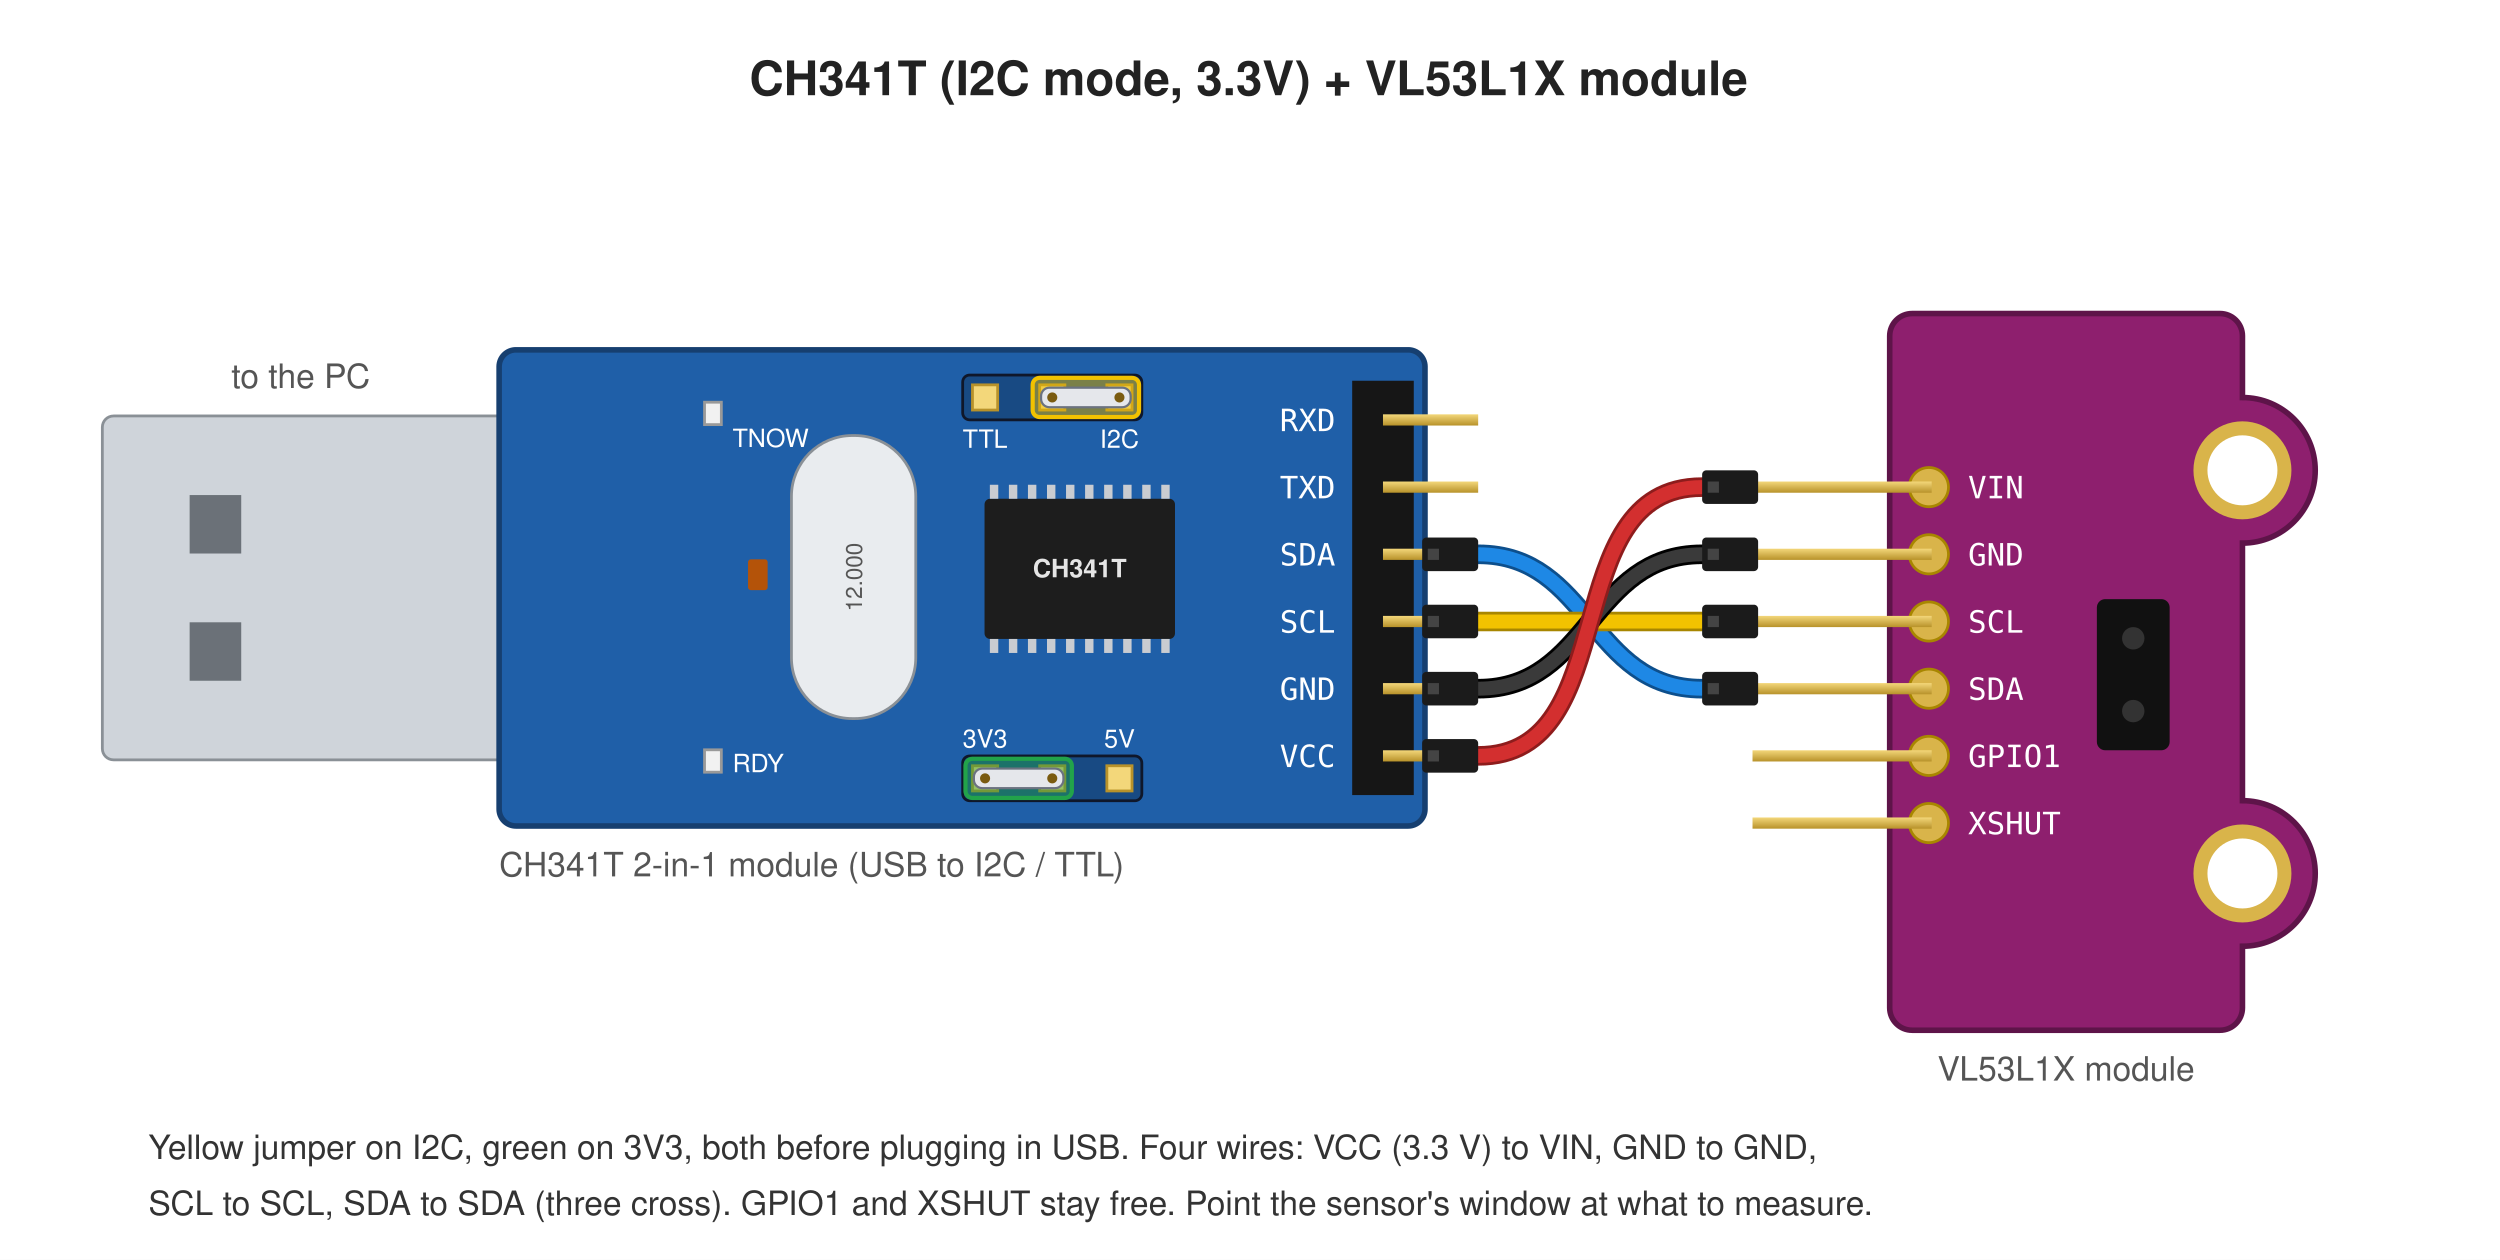
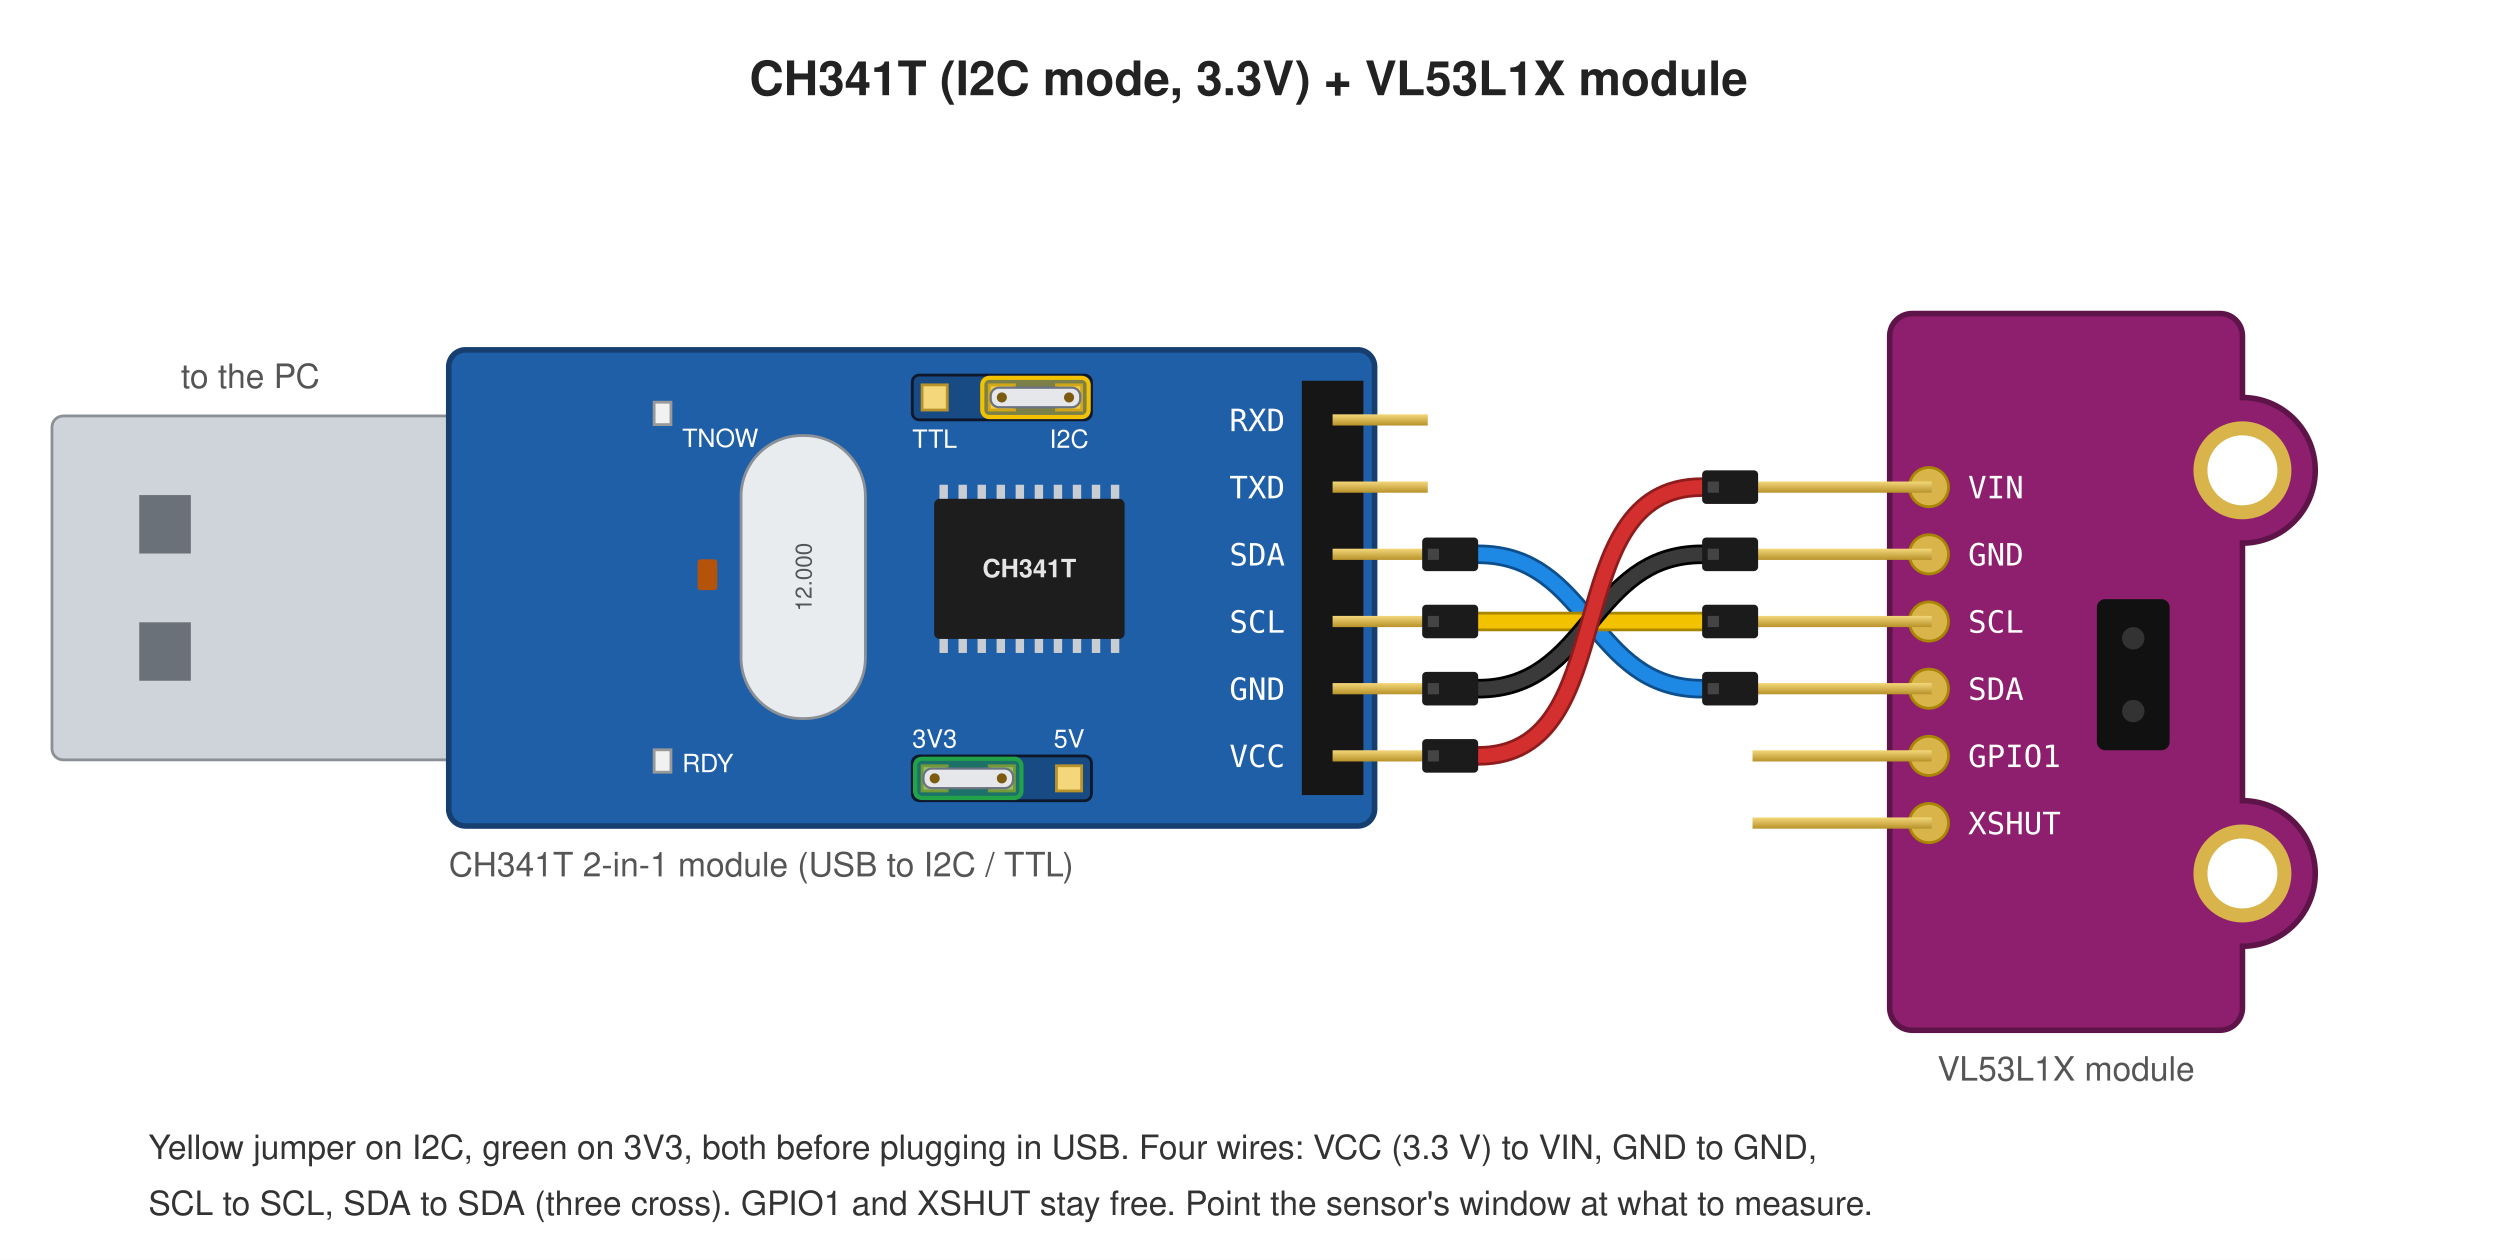
<svg xmlns="http://www.w3.org/2000/svg" viewBox="0 0 893 450" width="893" height="450" font-family="Helvetica, Arial, sans-serif">
  <style>@media (prefers-color-scheme: dark) { .bg { fill-opacity: 0.85 } }</style>
  <defs>
    <linearGradient id="metal" x1="0" y1="0" x2="0" y2="1">
      <stop offset="0" stop-color="#e9ecef" />
      <stop offset="0.5" stop-color="#b8bec5" />
      <stop offset="1" stop-color="#d9dde1" />
    </linearGradient>
    <linearGradient id="pin" x1="0" y1="0" x2="0" y2="1">
      <stop offset="0" stop-color="#f3d77a" />
      <stop offset="1" stop-color="#b8922a" />
    </linearGradient>
    <g id="dupont">
      <rect x="0" y="-6" width="20" height="12" rx="1.5" fill="#1b1b1b" />
      <rect x="2" y="-2" width="4" height="4" fill="#444" />
    </g>
  </defs>
  <rect class="bg" width="893" height="450" fill="#ffffff" />
  <text x="446" y="34" text-anchor="middle" font-size="17" font-weight="bold" fill="#222">CH341T (I2C mode, 3.3V) + VL53L1X module</text>
-   <text x="107.425" y="138.583" text-anchor="middle" font-size="12" fill="#555">to the PC</text>
-   <rect x="36.559" y="148.583" width="179.528" height="122.835" rx="4" fill="#cfd4da" stroke="#8a9096" />
-   <rect x="67.74" y="176.835" width="18.425" height="20.882" fill="#6b7178" />
-   <rect x="67.74" y="222.283" width="18.425" height="20.882" fill="#6b7178" />
-   <rect x="178.291" y="124.961" width="330.709" height="170.079" rx="6" fill="#1f5fa8" stroke="#163f70" stroke-width="2" />
-   <text x="178.291" y="313.039" font-size="12" fill="#555">CH341T 2-in-1 module (USB to I2C / TTL)</text>
-   <rect x="483.0" y="136.0" width="22" height="148.0" fill="#161616" />
+   <text x="89.425" y="138.583" text-anchor="middle" font-size="12" fill="#555">to the PC</text>
+   <rect x="18.559" y="148.583" width="179.528" height="122.835" rx="4" fill="#cfd4da" stroke="#8a9096" />
+   <rect x="49.74" y="176.835" width="18.425" height="20.882" fill="#6b7178" />
+   <rect x="49.74" y="222.283" width="18.425" height="20.882" fill="#6b7178" />
+   <rect x="160.291" y="124.961" width="330.709" height="170.079" rx="6" fill="#1f5fa8" stroke="#163f70" stroke-width="2" />
+   <text x="160.291" y="313.039" font-size="12" fill="#555">CH341T 2-in-1 module (USB to I2C / TTL)</text>
+   <rect x="465.0" y="136.0" width="22" height="148.0" fill="#161616" />
  <g fill="url(#pin)">
-     <rect x="494.0" y="148.0" width="34.0" height="4" />
-     <rect x="494.0" y="172.0" width="34.0" height="4" />
-     <rect x="494.0" y="196.0" width="34.0" height="4" />
-     <rect x="494.0" y="220.0" width="34.0" height="4" />
-     <rect x="494.0" y="244.0" width="34.0" height="4" />
-     <rect x="494.0" y="268.0" width="34.0" height="4" />
+     <rect x="476.0" y="148.0" width="34.0" height="4" />
+     <rect x="476.0" y="172.0" width="34.0" height="4" />
+     <rect x="476.0" y="196.0" width="34.0" height="4" />
+     <rect x="476.0" y="220.0" width="34.0" height="4" />
+     <rect x="476.0" y="244.0" width="34.0" height="4" />
+     <rect x="476.0" y="268.0" width="34.0" height="4" />
  </g>
  <g font-size="11" fill="#fff" font-family="Menlo, Consolas, monospace" text-anchor="end">
-     <text x="477.0" y="154.0">RXD</text>
-     <text x="477.0" y="178.0">TXD</text>
-     <text x="477.0" y="202.0">SDA</text>
-     <text x="477.0" y="226.0">SCL</text>
-     <text x="477.0" y="250.0">GND</text>
-     <text x="477.0" y="274.0">VCC</text>
+     <text x="459.0" y="154.0">RXD</text>
+     <text x="459.0" y="178.0">TXD</text>
+     <text x="459.0" y="202.0">SDA</text>
+     <text x="459.0" y="226.0">SCL</text>
+     <text x="459.0" y="250.0">GND</text>
+     <text x="459.0" y="274.0">VCC</text>
  </g>
-   <rect x="351.677" y="178.157" width="68.031" height="50.079" rx="2" fill="#1d1d1d" />
-   <rect x="353.579" y="173.157" width="3" height="5" fill="#c9ccd1" />
-   <rect x="353.579" y="228.236" width="3" height="5" fill="#c9ccd1" />
-   <rect x="360.382" y="173.157" width="3" height="5" fill="#c9ccd1" />
-   <rect x="360.382" y="228.236" width="3" height="5" fill="#c9ccd1" />
-   <rect x="367.185" y="173.157" width="3" height="5" fill="#c9ccd1" />
-   <rect x="367.185" y="228.236" width="3" height="5" fill="#c9ccd1" />
-   <rect x="373.988" y="173.157" width="3" height="5" fill="#c9ccd1" />
-   <rect x="373.988" y="228.236" width="3" height="5" fill="#c9ccd1" />
-   <rect x="380.791" y="173.157" width="3" height="5" fill="#c9ccd1" />
-   <rect x="380.791" y="228.236" width="3" height="5" fill="#c9ccd1" />
-   <rect x="387.594" y="173.157" width="3" height="5" fill="#c9ccd1" />
-   <rect x="387.594" y="228.236" width="3" height="5" fill="#c9ccd1" />
-   <rect x="394.398" y="173.157" width="3" height="5" fill="#c9ccd1" />
-   <rect x="394.398" y="228.236" width="3" height="5" fill="#c9ccd1" />
-   <rect x="401.201" y="173.157" width="3" height="5" fill="#c9ccd1" />
-   <rect x="401.201" y="228.236" width="3" height="5" fill="#c9ccd1" />
-   <rect x="408.004" y="173.157" width="3" height="5" fill="#c9ccd1" />
-   <rect x="408.004" y="228.236" width="3" height="5" fill="#c9ccd1" />
-   <rect x="414.807" y="173.157" width="3" height="5" fill="#c9ccd1" />
-   <rect x="414.807" y="228.236" width="3" height="5" fill="#c9ccd1" />
-   <text x="385.693" y="206.197" text-anchor="middle" font-size="9" font-weight="bold" fill="#e5e5e5">CH341T</text>
-   <rect x="282.701" y="155.575" width="44.409" height="101.102" rx="21.732" fill="#e9ecef" stroke="#8a9096" />
-   <text transform="translate(307.9055 206.126) rotate(-90)" text-anchor="middle" font-size="8" fill="#555">12.000</text>
-   <rect x="267.197" y="199.795" width="7" height="11" rx="1" fill="#b45309" />
-   <rect x="343.866" y="133.969" width="64" height="16" rx="2.5" fill="#000" fill-opacity="0.22" stroke="#0f172a" stroke-width="1" />
-   <rect x="395.366" y="137.469" width="9" height="9" fill="#f3d77a" stroke="#b8922a" />
-   <rect x="371.366" y="137.469" width="9" height="9" fill="#f3d77a" stroke="#b8922a" />
-   <rect x="347.366" y="137.469" width="9" height="9" fill="#f3d77a" stroke="#b8922a" />
-   <rect x="368.866" y="134.969" width="38" height="14" rx="2.5" fill="#f2c200" fill-opacity="0.45" stroke="#f2c200" stroke-width="1.5" />
-   <rect x="371.866" y="138.469" width="32" height="7" rx="3" fill="#e5e7eb" stroke="#6b7280" stroke-width="0.8" />
-   <circle cx="375.866" cy="141.969" r="1.8" fill="#7a5b10" />
-   <circle cx="399.866" cy="141.969" r="1.8" fill="#7a5b10" />
-   <rect x="343.866" y="270.031" width="64" height="16" rx="2.5" fill="#000" fill-opacity="0.22" stroke="#0f172a" stroke-width="1" />
-   <rect x="395.366" y="273.531" width="9" height="9" fill="#f3d77a" stroke="#b8922a" />
-   <rect x="371.366" y="273.531" width="9" height="9" fill="#f3d77a" stroke="#b8922a" />
-   <rect x="347.366" y="273.531" width="9" height="9" fill="#f3d77a" stroke="#b8922a" />
-   <rect x="344.866" y="271.031" width="38" height="14" rx="2.5" fill="#22a34a" fill-opacity="0.45" stroke="#22a34a" stroke-width="1.5" />
-   <rect x="347.866" y="274.531" width="32" height="7" rx="3" fill="#e5e7eb" stroke="#6b7280" stroke-width="0.8" />
-   <circle cx="351.866" cy="278.031" r="1.8" fill="#7a5b10" />
-   <circle cx="375.866" cy="278.031" r="1.8" fill="#7a5b10" />
-   <text x="399.866" y="159.969" text-anchor="middle" font-size="9" fill="#fff">I2C</text>
-   <text x="351.866" y="159.969" text-anchor="middle" font-size="9" fill="#fff">TTL</text>
-   <text x="399.866" y="267.031" text-anchor="middle" font-size="9" fill="#fff">5V</text>
-   <text x="351.866" y="267.031" text-anchor="middle" font-size="9" fill="#fff">3V3</text>
-   <rect x="251.661" y="143.669" width="6" height="8" fill="#f1f1f1" stroke="#999" />
-   <text x="261.661" y="159.669" font-size="9" fill="#fff">TNOW</text>
-   <rect x="251.661" y="267.827" width="6" height="8" fill="#f1f1f1" stroke="#999" />
-   <text x="261.661" y="275.827" font-size="9" fill="#fff">RDY</text>
+   <rect x="333.677" y="178.157" width="68.031" height="50.079" rx="2" fill="#1d1d1d" />
+   <rect x="335.579" y="173.157" width="3" height="5" fill="#c9ccd1" />
+   <rect x="335.579" y="228.236" width="3" height="5" fill="#c9ccd1" />
+   <rect x="342.382" y="173.157" width="3" height="5" fill="#c9ccd1" />
+   <rect x="342.382" y="228.236" width="3" height="5" fill="#c9ccd1" />
+   <rect x="349.185" y="173.157" width="3" height="5" fill="#c9ccd1" />
+   <rect x="349.185" y="228.236" width="3" height="5" fill="#c9ccd1" />
+   <rect x="355.988" y="173.157" width="3" height="5" fill="#c9ccd1" />
+   <rect x="355.988" y="228.236" width="3" height="5" fill="#c9ccd1" />
+   <rect x="362.791" y="173.157" width="3" height="5" fill="#c9ccd1" />
+   <rect x="362.791" y="228.236" width="3" height="5" fill="#c9ccd1" />
+   <rect x="369.594" y="173.157" width="3" height="5" fill="#c9ccd1" />
+   <rect x="369.594" y="228.236" width="3" height="5" fill="#c9ccd1" />
+   <rect x="376.398" y="173.157" width="3" height="5" fill="#c9ccd1" />
+   <rect x="376.398" y="228.236" width="3" height="5" fill="#c9ccd1" />
+   <rect x="383.201" y="173.157" width="3" height="5" fill="#c9ccd1" />
+   <rect x="383.201" y="228.236" width="3" height="5" fill="#c9ccd1" />
+   <rect x="390.004" y="173.157" width="3" height="5" fill="#c9ccd1" />
+   <rect x="390.004" y="228.236" width="3" height="5" fill="#c9ccd1" />
+   <rect x="396.807" y="173.157" width="3" height="5" fill="#c9ccd1" />
+   <rect x="396.807" y="228.236" width="3" height="5" fill="#c9ccd1" />
+   <text x="367.693" y="206.197" text-anchor="middle" font-size="9" font-weight="bold" fill="#e5e5e5">CH341T</text>
+   <rect x="264.701" y="155.575" width="44.409" height="101.102" rx="21.732" fill="#e9ecef" stroke="#8a9096" />
+   <text transform="translate(289.9055 206.126) rotate(-90)" text-anchor="middle" font-size="8" fill="#555">12.000</text>
+   <rect x="249.197" y="199.795" width="7" height="11" rx="1" fill="#b45309" />
+   <rect x="325.866" y="133.969" width="64" height="16" rx="2.5" fill="#000" fill-opacity="0.22" stroke="#0f172a" stroke-width="1" />
+   <rect x="377.366" y="137.469" width="9" height="9" fill="#f3d77a" stroke="#b8922a" />
+   <rect x="353.366" y="137.469" width="9" height="9" fill="#f3d77a" stroke="#b8922a" />
+   <rect x="329.366" y="137.469" width="9" height="9" fill="#f3d77a" stroke="#b8922a" />
+   <rect x="350.866" y="134.969" width="38" height="14" rx="2.5" fill="#f2c200" fill-opacity="0.45" stroke="#f2c200" stroke-width="1.5" />
+   <rect x="353.866" y="138.469" width="32" height="7" rx="3" fill="#e5e7eb" stroke="#6b7280" stroke-width="0.8" />
+   <circle cx="357.866" cy="141.969" r="1.8" fill="#7a5b10" />
+   <circle cx="381.866" cy="141.969" r="1.8" fill="#7a5b10" />
+   <rect x="325.866" y="270.031" width="64" height="16" rx="2.5" fill="#000" fill-opacity="0.22" stroke="#0f172a" stroke-width="1" />
+   <rect x="377.366" y="273.531" width="9" height="9" fill="#f3d77a" stroke="#b8922a" />
+   <rect x="353.366" y="273.531" width="9" height="9" fill="#f3d77a" stroke="#b8922a" />
+   <rect x="329.366" y="273.531" width="9" height="9" fill="#f3d77a" stroke="#b8922a" />
+   <rect x="326.866" y="271.031" width="38" height="14" rx="2.5" fill="#22a34a" fill-opacity="0.45" stroke="#22a34a" stroke-width="1.5" />
+   <rect x="329.866" y="274.531" width="32" height="7" rx="3" fill="#e5e7eb" stroke="#6b7280" stroke-width="0.8" />
+   <circle cx="333.866" cy="278.031" r="1.8" fill="#7a5b10" />
+   <circle cx="357.866" cy="278.031" r="1.8" fill="#7a5b10" />
+   <text x="381.866" y="159.969" text-anchor="middle" font-size="9" fill="#fff">I2C</text>
+   <text x="333.866" y="159.969" text-anchor="middle" font-size="9" fill="#fff">TTL</text>
+   <text x="381.866" y="267.031" text-anchor="middle" font-size="9" fill="#fff">5V</text>
+   <text x="333.866" y="267.031" text-anchor="middle" font-size="9" fill="#fff">3V3</text>
+   <rect x="233.661" y="143.669" width="6" height="8" fill="#f1f1f1" stroke="#999" />
+   <text x="243.661" y="159.669" font-size="9" fill="#fff">TNOW</text>
+   <rect x="233.661" y="267.827" width="6" height="8" fill="#f1f1f1" stroke="#999" />
+   <text x="243.661" y="275.827" font-size="9" fill="#fff">RDY</text>
  <g transform="translate(33 0)">
    <path d="M650 112 h 110 a 8 8 0 0 1 8 8 v 22 a 26 26 0 0 1 0 52 v 92 a 26 26 0 0 1 0 52 v 22 a 8 8 0 0 1 -8 8 h -110 a 8 8 0 0 1 -8 -8 v -240 a 8 8 0 0 1 8 -8 z" fill="#8e1f6e" stroke="#5e1449" stroke-width="2" />
    <circle cx="768" cy="168" r="15" fill="#fff" stroke="#d9b44a" stroke-width="5" />
    <circle cx="768" cy="312" r="15" fill="#fff" stroke="#d9b44a" stroke-width="5" />
    <g fill="#d9b44a" stroke="#a88600">
      <circle cx="656" cy="174" r="7" />
      <circle cx="656" cy="198" r="7" />
      <circle cx="656" cy="222" r="7" />
      <circle cx="656" cy="246" r="7" />
      <circle cx="656" cy="270" r="7" />
      <circle cx="656" cy="294" r="7" />
    </g>
    <g fill="url(#pin)">
      <rect x="593" y="172" width="64" height="4" />
      <rect x="593" y="196" width="64" height="4" />
      <rect x="593" y="220" width="64" height="4" />
      <rect x="593" y="244" width="64" height="4" />
      <rect x="593" y="268" width="64" height="4" />
      <rect x="593" y="292" width="64" height="4" />
    </g>
    <g font-size="11" fill="#fff" font-family="Menlo, Consolas, monospace">
      <text x="670" y="178">VIN</text>
      <text x="670" y="202">GND</text>
      <text x="670" y="226">SCL</text>
      <text x="670" y="250">SDA</text>
      <text x="670" y="274">GPIO1</text>
      <text x="670" y="298">XSHUT</text>
    </g>
    <rect x="716" y="214" width="26" height="54" rx="3" fill="#111" />
    <circle cx="729" cy="228" r="4" fill="#333" />
    <circle cx="729" cy="254" r="4" fill="#333" />
    <text x="705" y="386" text-anchor="middle" font-size="12" fill="#555">VL53L1X module</text>
    <g stroke-linecap="round" fill="none">
      <path d="M495 198 C 535 198, 535 246, 575 246" stroke="#0d4f8c" stroke-width="7" />
      <path d="M495 198 C 535 198, 535 246, 575 246" stroke="#1e88e5" stroke-width="5" />
      <path d="M495 222 H 575" stroke="#a88600" stroke-width="7" />
      <path d="M495 222 H 575" stroke="#f2c200" stroke-width="5" />
      <path d="M495 246 C 535 246, 535 198, 575 198" stroke="#000" stroke-width="7" />
      <path d="M495 246 C 535 246, 535 198, 575 198" stroke="#3a3a3a" stroke-width="5" />
      <path d="M495 270 C 548 270, 522 174, 575 174" stroke="#8e1c1c" stroke-width="7" />
      <path d="M495 270 C 548 270, 522 174, 575 174" stroke="#d32f2f" stroke-width="5" />
    </g>
    <use href="#dupont" x="475" y="198" />
    <use href="#dupont" x="475" y="222" />
    <use href="#dupont" x="475" y="246" />
    <use href="#dupont" x="475" y="270" />
    <use href="#dupont" x="575" y="174" />
    <use href="#dupont" x="575" y="198" />
    <use href="#dupont" x="575" y="222" />
    <use href="#dupont" x="575" y="246" />
    <g font-size="12" fill="#333">
      <text x="20" y="414">Yellow jumper on I2C, green on 3V3, both before plugging in USB. Four wires: VCC (3.3 V) to VIN, GND to GND,</text>
      <text x="20" y="434">SCL to SCL, SDA to SDA (three cross). GPIO1 and XSHUT stay free. Point the sensor's window at what to measure.</text>
    </g>
  </g>
</svg>
